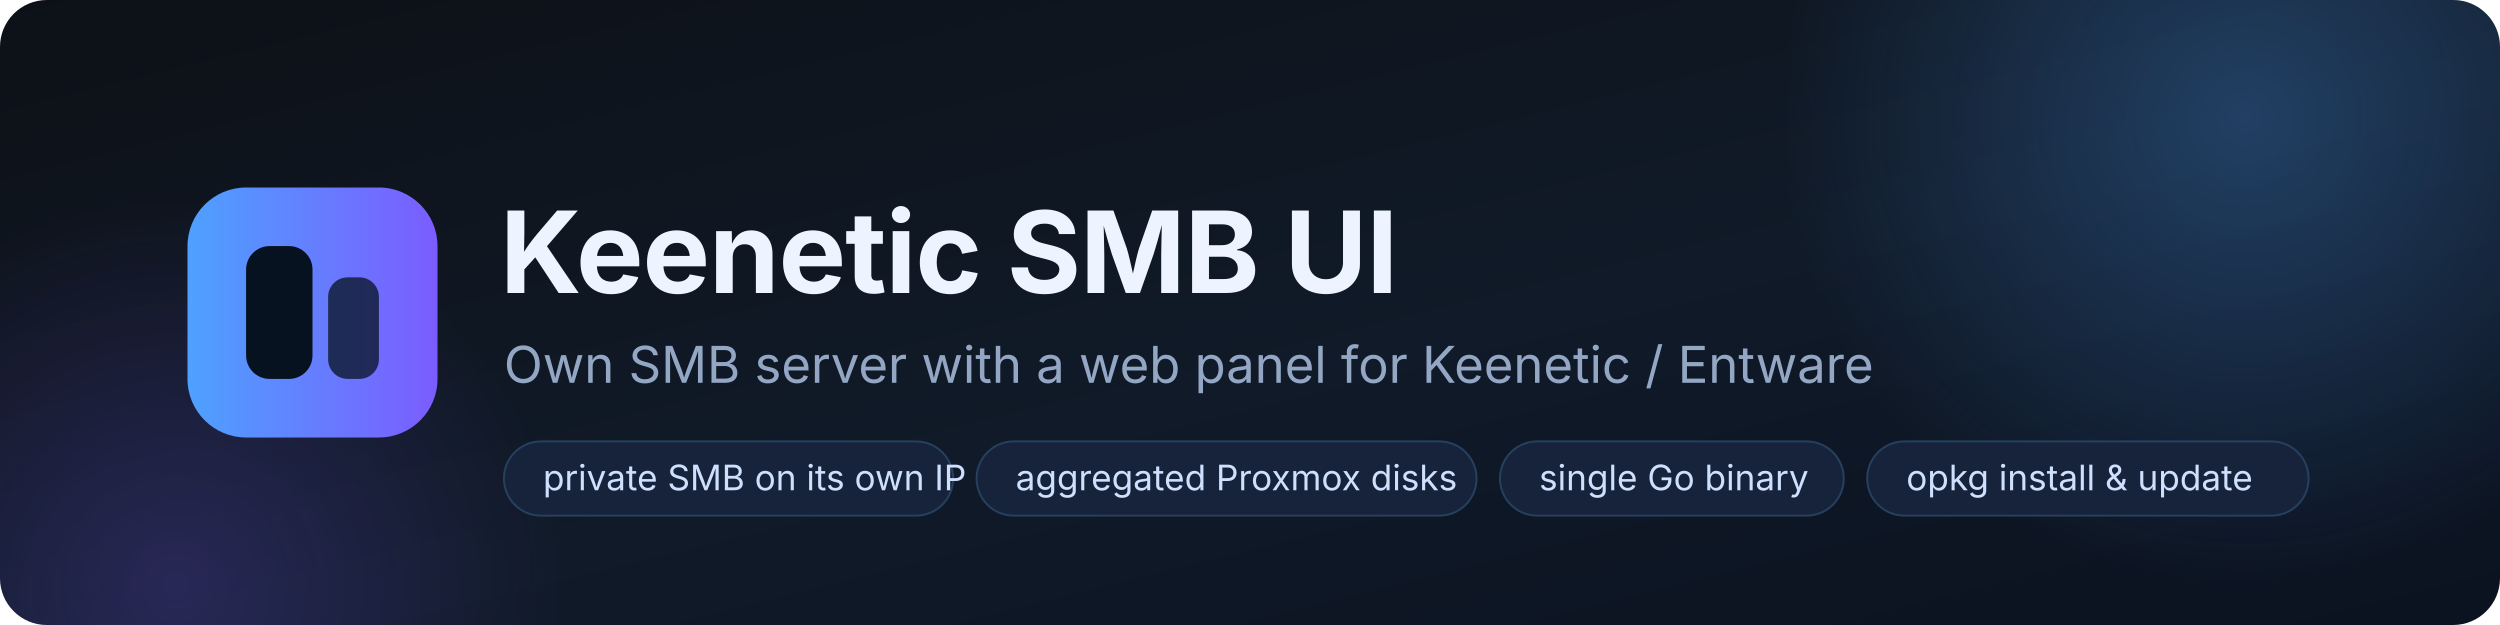
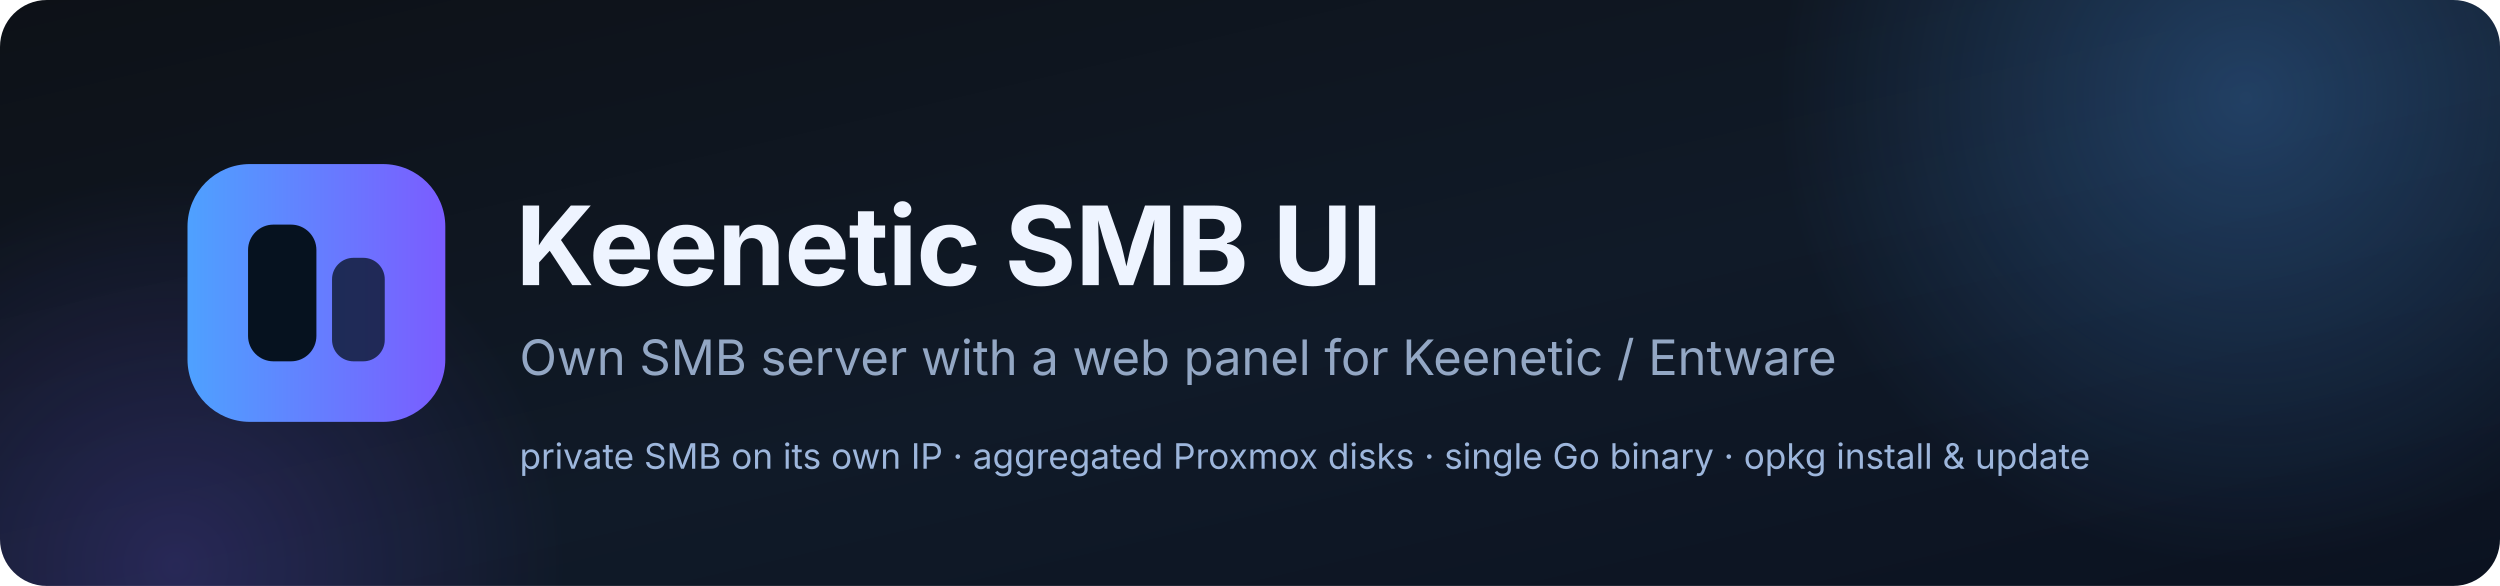
- <svg xmlns="http://www.w3.org/2000/svg" width="1280" height="320" viewBox="0 0 1280 320" role="img" aria-label="Keenetic SMB UI">
+ <svg xmlns="http://www.w3.org/2000/svg" width="1280" height="300" viewBox="0 0 1280 300" role="img" aria-label="Keenetic SMB UI">
  <defs>
    <linearGradient id="bg" x1="0" y1="0" x2="1" y2="1">
      <stop offset="0%" stop-color="#0d1117" />
      <stop offset="55%" stop-color="#101a28" />
      <stop offset="100%" stop-color="#0b1220" />
    </linearGradient>
    <linearGradient id="accent" x1="0" y1="0" x2="1" y2="0">
      <stop offset="0%" stop-color="#4ea1ff" />
      <stop offset="100%" stop-color="#7b5cff" />
    </linearGradient>
    <radialGradient id="glow" cx="0.5" cy="0.5" r="0.5">
      <stop offset="0%" stop-color="#4ea1ff" stop-opacity="0.28" />
      <stop offset="100%" stop-color="#4ea1ff" stop-opacity="0" />
    </radialGradient>
    <radialGradient id="glow2" cx="0.5" cy="0.5" r="0.5">
      <stop offset="0%" stop-color="#7b5cff" stop-opacity="0.22" />
      <stop offset="100%" stop-color="#7b5cff" stop-opacity="0" />
    </radialGradient>
    <clipPath id="frame">
-       <rect width="1280" height="320" rx="24" />
+       <rect width="1280" height="300" rx="24" />
    </clipPath>
  </defs>
-   <rect width="1280" height="320" rx="24" fill="url(#bg)" />
+   <rect width="1280" height="300" rx="24" fill="url(#bg)" />
  <g clip-path="url(#frame)">
-     <circle cx="1150" cy="60" r="240" fill="url(#glow)" />
-     <circle cx="90" cy="300" r="200" fill="url(#glow2)" />
+     <circle cx="1150" cy="50" r="240" fill="url(#glow)" />
+     <circle cx="90" cy="290" r="200" fill="url(#glow2)" />
  </g>
-   <g transform="translate(96 96)">
-     <rect width="128" height="128" rx="30" fill="url(#accent)" />
-     <rect x="30" y="30" width="34" height="68" rx="12" fill="#06121f" />
-     <rect x="72" y="46" width="26" height="52" rx="10" fill="#06121f" opacity="0.75" />
+   <g transform="translate(96 84)">
+     <rect width="132" height="132" rx="32" fill="url(#accent)" />
+     <rect x="31" y="31" width="35" height="70" rx="13" fill="#06121f" />
+     <rect x="74" y="48" width="27" height="53" rx="11" fill="#06121f" opacity="0.75" />
  </g>
  <g font-family="Segoe UI, Inter, Helvetica, Arial, sans-serif">
-     <text x="256" y="150" fill="#eef4ff" font-size="58" font-weight="700" letter-spacing="-0.5">Keenetic SMB UI</text>
-     <text x="258" y="196" fill="#93a7c4" font-size="26">Own SMB server with a web panel for Keenetic / Entware</text>
-     <g font-size="18" fill="#cfe0ff">
-       <rect x="258" y="226" width="230" height="38" rx="19" fill="#16233a" stroke="#26405f" />
-       <text x="278" y="251">private SMB on its own IP</text>
-       <rect x="500" y="226" width="256" height="38" rx="19" fill="#16233a" stroke="#26405f" />
-       <text x="520" y="251">aggregated Proxmox disks</text>
-       <rect x="768" y="226" width="176" height="38" rx="19" fill="#16233a" stroke="#26405f" />
-       <text x="788" y="251">single Go binary</text>
-       <rect x="956" y="226" width="226" height="38" rx="19" fill="#16233a" stroke="#26405f" />
-       <text x="976" y="251">opkg install &amp; update</text>
-     </g>
+     <text x="264" y="146" fill="#eef4ff" font-size="56" font-weight="700" letter-spacing="-0.5">Keenetic SMB UI</text>
+     <text x="266" y="192" fill="#93a7c4" font-size="25">Own SMB server with a web panel for Keenetic / Entware</text>
+     <text x="266" y="240" fill="#9db6dc" font-size="18">private SMB on its own IP   ·   aggregated Proxmox disks   ·   single Go binary   ·   opkg install &amp; update</text>
  </g>
</svg>
